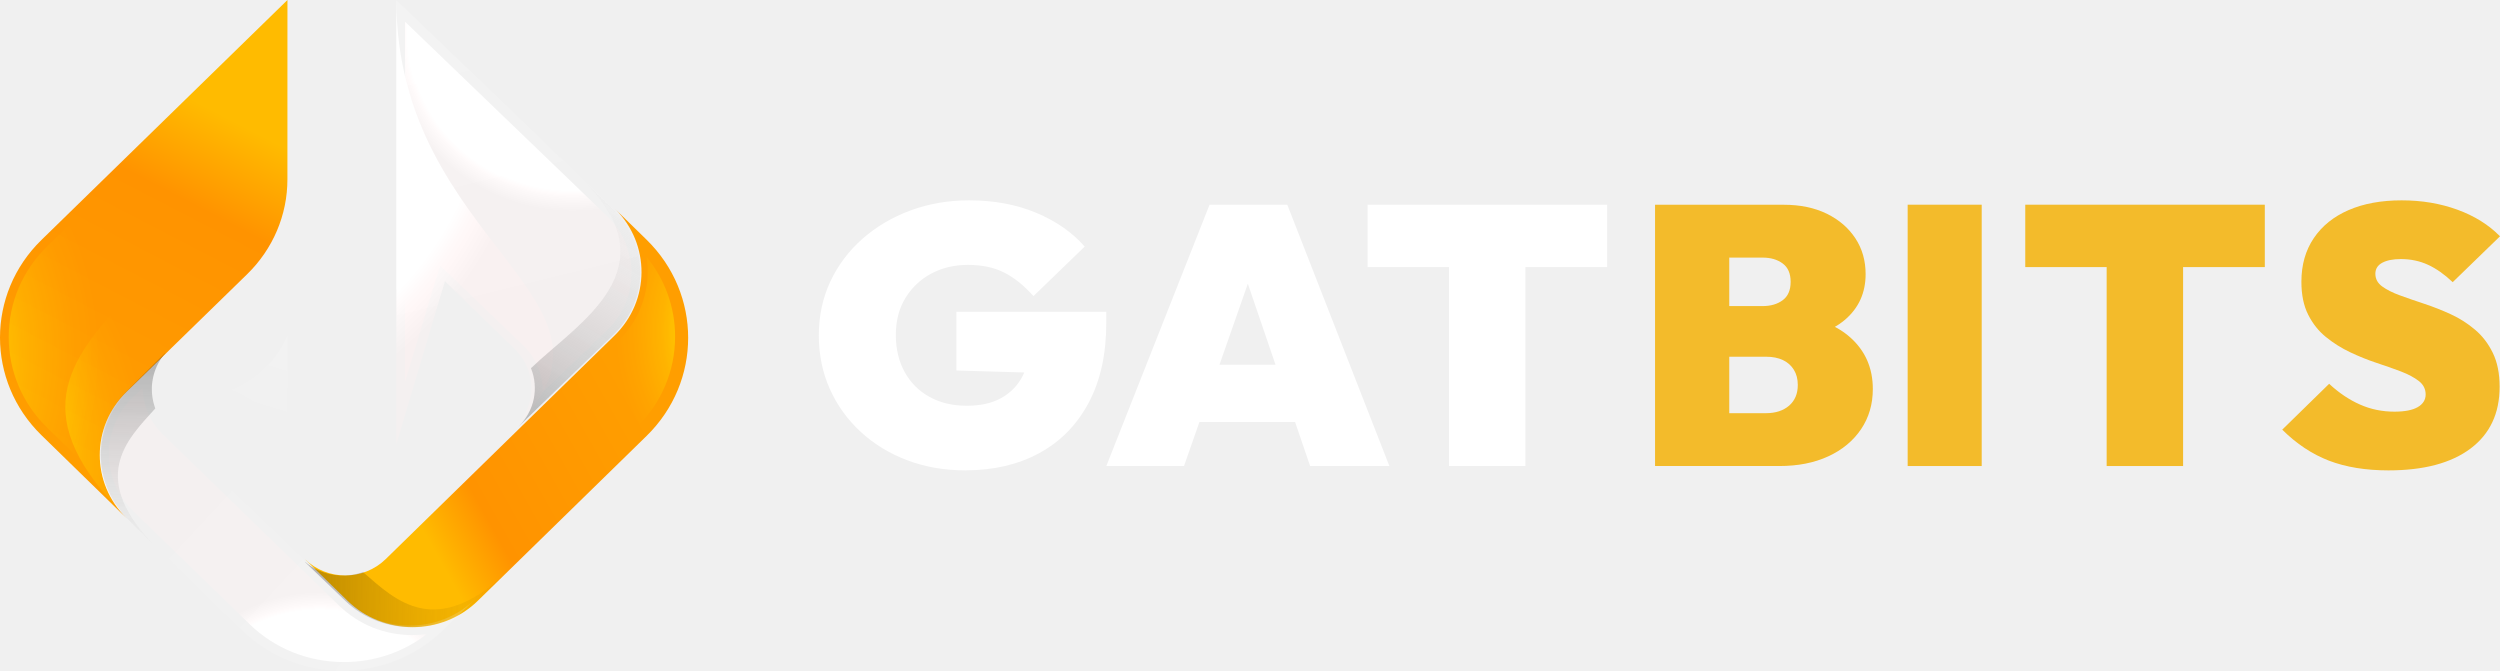
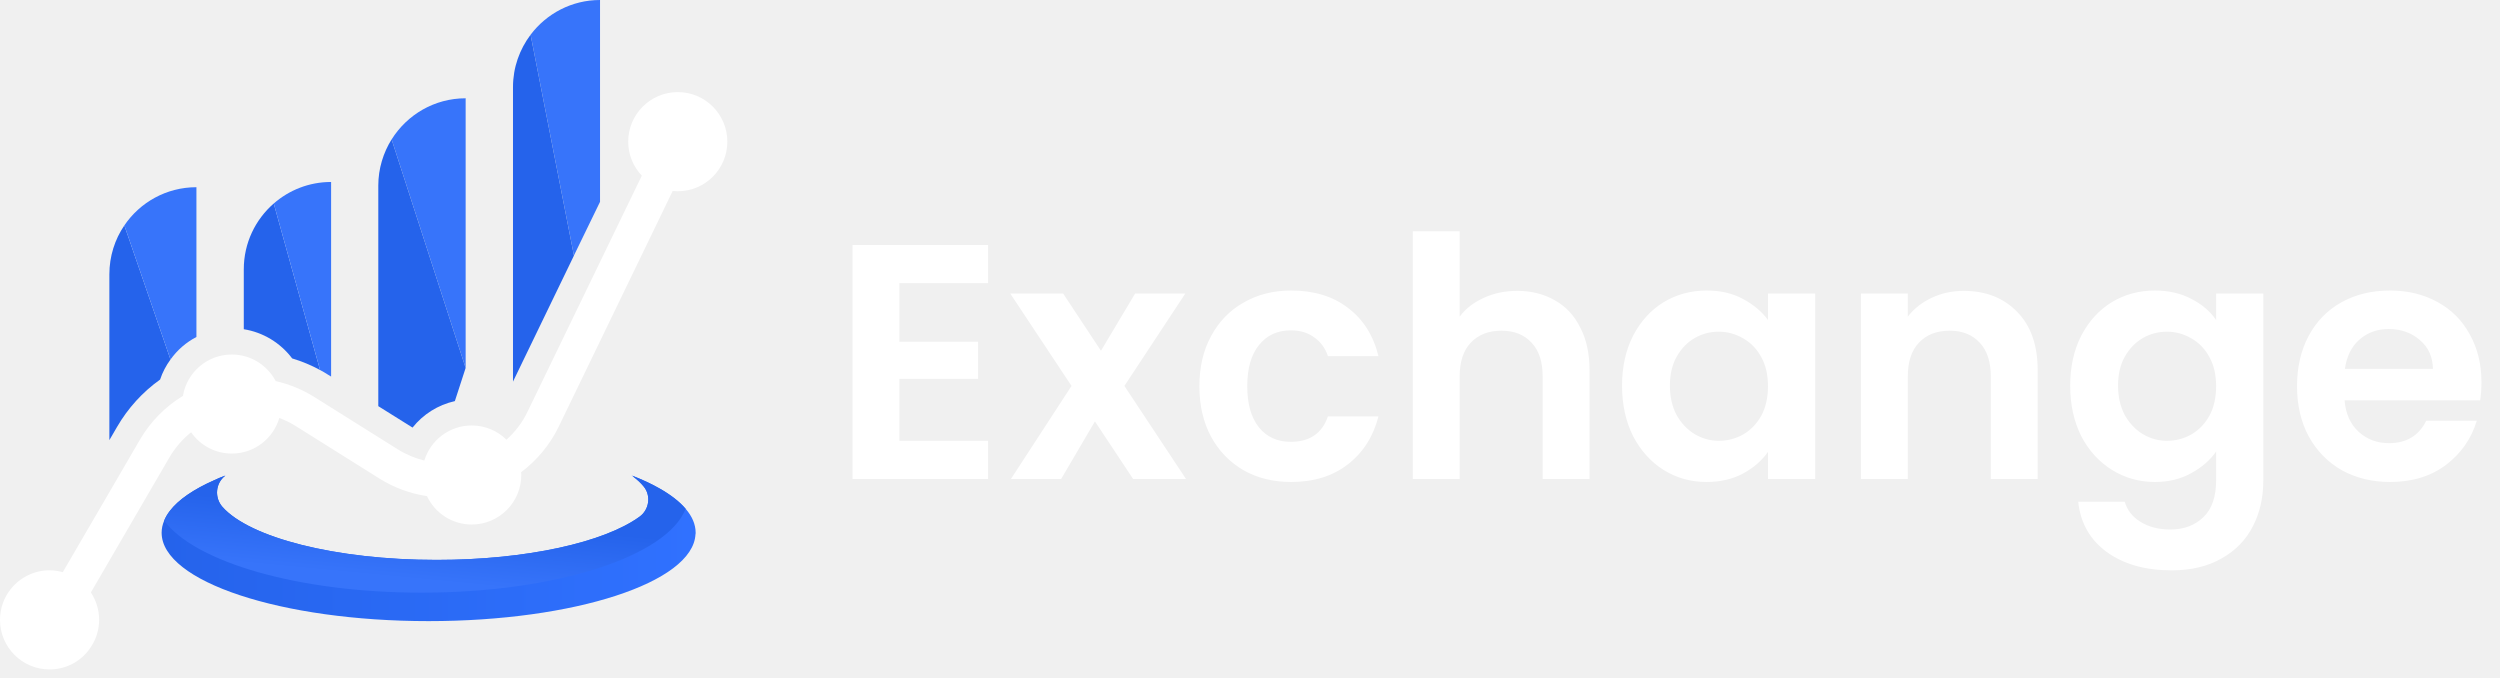
- <svg xmlns="http://www.w3.org/2000/svg" width="574" height="154" viewBox="0 0 574 154" fill="none">
-   <path d="M141.253 48.005L148.448 55.033C161.184 67.475 161.184 87.648 148.448 100.095L109.696 137.953C101.442 146.017 88.061 146.017 79.802 137.948L70 128.372C75.122 133.376 83.427 133.376 88.554 128.372L141.096 77.042C149.3 69.028 149.355 56.073 141.258 48L141.253 48.005Z" fill="url(#paint0_linear_85_16905)" />
-   <path style="mix-blend-mode:color-dodge" d="M94.461 140.991C89.446 140.991 84.728 139.083 81.179 135.619L79 133.492H79.114C83.17 133.492 86.989 131.95 89.857 129.15L141.96 78.3C147.317 73.066 149.491 65.843 148.464 59C152.703 64.189 155 70.573 155 77.305C155 85.165 151.862 92.561 146.166 98.121L107.735 135.632C104.19 139.092 99.477 141 94.461 141V140.991Z" fill="url(#paint1_radial_85_16905)" />
-   <path style="mix-blend-mode:screen" d="M109 137.644L101.657 144.758C88.935 157.075 68.322 157.084 55.604 144.767L29.18 119.167C20.936 111.18 20.945 98.23 29.18 90.252L38.316 81.405C38.454 81.263 38.596 81.129 38.725 81C38.587 81.142 38.454 81.276 38.339 81.428C35.12 85 34.325 89.905 35.943 94.136C36.582 95.807 37.585 97.366 38.969 98.707L79.155 137.644C87.399 145.631 100.756 145.631 109 137.644Z" fill="url(#paint2_linear_85_16905)" />
-   <path style="mix-blend-mode:color-dodge" d="M78.963 152C70.775 152 63.075 148.905 57.283 143.28L30.592 117.353C26.983 113.848 25 109.192 25 104.235C25 99.281 26.988 94.621 30.592 91.12L32.775 89C32.756 92.857 34.279 96.714 37.34 99.687L77.932 139.116C82.381 143.433 88.289 145.815 94.577 145.815C95.734 145.815 96.876 145.734 98 145.576C92.603 149.74 85.962 152 78.963 152Z" fill="url(#paint3_radial_85_16905)" />
-   <path d="M66 0L65.991 41.17C66 49.352 62.669 57.184 56.74 62.966L38.84 80.412C38.767 80.493 38.68 80.569 38.606 80.654L29.076 89.949C20.858 97.965 20.849 110.975 29.076 119L9.515 99.921C-3.172 87.537 -3.172 67.469 9.515 55.094L66 0Z" fill="url(#paint4_linear_85_16905)" />
-   <path style="mix-blend-mode:color-dodge" d="M10.93 98.295C5.172 92.711 2 85.281 2 77.381C2 69.481 5.172 62.051 10.93 56.467L64 5V41.025C64 48.687 60.925 55.898 55.333 61.317L37.32 78.778C37.227 78.863 37.135 78.962 37.043 79.056L27.494 88.317C23.075 92.603 20.641 98.3 20.641 104.364C20.641 105.595 20.743 106.809 20.937 108L10.93 98.295Z" fill="url(#paint5_radial_85_16905)" />
-   <path style="mix-blend-mode:screen" d="M140.756 76.728L118.488 98.111C122.325 94.426 123.305 89.06 121.447 84.506C120.811 82.914 119.817 81.429 118.479 80.14L102.268 64.573L91 102V0L118.117 26.044L133.203 40.54L140.918 47.949C149.084 55.947 149.024 68.793 140.756 76.732V76.728Z" fill="url(#paint6_linear_85_16905)" />
-   <path style="mix-blend-mode:color-dodge" d="M124.641 89.878C124.641 85.87 123.019 82.106 120.071 79.27L101.033 60.957L93 87.674V5L116.537 27.641L139.54 49.777C146.88 56.981 146.814 68.671 139.376 75.826L124.641 90V89.883V89.878Z" fill="url(#paint7_radial_85_16905)" />
-   <path style="mix-blend-mode:screen" d="M66 102L65.815 101.58C63.377 96.079 58.768 91.735 53 89.5C58.768 87.265 63.377 82.921 65.815 77.42L66 77" fill="url(#paint8_linear_85_16905)" />
-   <path style="mix-blend-mode:color-dodge" d="M66 0L65.991 41.17C66 49.352 62.69 57.184 56.798 62.966L39.01 80.412C38.937 80.493 38.85 80.569 38.777 80.654L29.306 89.949C21.139 97.965 21.13 110.975 29.306 119C-17.644 72.915 66 67.003 66 0Z" fill="url(#paint9_radial_85_16905)" />
-   <path style="mix-blend-mode:color-dodge" d="M118.188 98.111C123.297 93.151 123.297 85.109 118.179 80.14L102.145 64.573L91 102V0C91 56.442 148.472 68.703 118.183 98.111H118.188Z" fill="url(#paint10_radial_85_16905)" />
-   <path style="mix-blend-mode:multiply" d="M36.188 126L29.043 118.896C20.981 110.881 20.99 97.885 29.043 89.878L37.977 81L38 81.022C34.852 84.608 34.075 89.53 35.657 93.777C29.151 100.979 19.857 109.763 36.188 126Z" fill="url(#paint11_linear_85_16905)" />
-   <path style="mix-blend-mode:multiply" d="M117 130.812L109.581 137.957C101.209 146.019 87.635 146.01 79.273 137.957L70 129.022L70.023 129C73.768 132.147 78.909 132.925 83.344 131.343C90.867 137.849 100.042 147.143 117 130.812Z" fill="url(#paint12_linear_85_16905)" />
-   <path style="mix-blend-mode:multiply" d="M140.868 76.829L119 98C122.768 94.352 123.73 89.04 121.906 84.531C132.78 74.1 154.822 61.69 133.451 41L141.028 48.335C149.047 56.254 148.987 68.972 140.868 76.833V76.829Z" fill="url(#paint13_linear_85_16905)" />
-   <path d="M221.71 108C216.891 108 212.432 107.229 208.335 105.687C204.238 104.145 200.677 101.965 197.626 99.158C194.575 96.352 192.209 93.063 190.528 89.305C188.847 85.546 188 81.439 188 77.006C188 72.573 188.884 68.381 190.653 64.623C192.421 60.865 194.886 57.588 198.05 54.806C201.213 52.023 204.886 49.867 209.07 48.313C213.255 46.771 217.725 46 222.482 46C228.235 46 233.378 46.952 237.936 48.867C242.494 50.782 246.192 53.36 249.044 56.613L237.288 67.984C235.134 65.575 232.905 63.768 230.576 62.587C228.248 61.407 225.471 60.817 222.221 60.817C219.144 60.817 216.355 61.479 213.864 62.792C211.374 64.117 209.381 65.984 207.9 68.393C206.418 70.802 205.683 73.645 205.683 76.897C205.683 80.15 206.368 83.005 207.726 85.45C209.083 87.895 210.988 89.787 213.429 91.136C215.87 92.485 218.709 93.159 221.959 93.159C225.209 93.159 227.737 92.569 229.879 91.389C232.021 90.208 233.665 88.522 234.798 86.329C235.931 84.137 236.492 81.559 236.492 78.584L248.421 85.908L219.593 85.065V71.585H254V74.115C254 81.306 252.655 87.426 249.953 92.485C247.251 97.544 243.478 101.387 238.633 104.025C233.789 106.663 228.136 107.988 221.697 107.988L221.71 108Z" fill="white" />
-   <path d="M254.012 107L277.714 47H295.561L319 107H300.802L283.392 56.024H289.695L271.848 107H254H254.012ZM269.409 96.892V83.747H304.229V96.892H269.409Z" fill="white" />
-   <path d="M314 61.325V47H369V61.325H314ZM332.689 107V47H350.236V107H332.689Z" fill="white" />
-   <path d="M380 107V47H397.039V107H380ZM394.081 107V94.867H405.465C407.665 94.867 409.43 94.289 410.772 93.145C412.102 91.988 412.773 90.41 412.773 88.386C412.773 87.036 412.475 85.868 411.866 84.892C411.257 83.904 410.412 83.169 409.343 82.663C408.274 82.157 406.981 81.904 405.478 81.904H394.094V70.277H404.695C406.546 70.277 408.088 69.831 409.306 68.928C410.524 68.024 411.132 66.627 411.132 64.711C411.132 62.795 410.524 61.398 409.306 60.494C408.088 59.591 406.559 59.145 404.695 59.145H394.094V47.012H409.567C413.332 47.012 416.626 47.699 419.436 49.072C422.242 50.446 424.43 52.337 425.997 54.723C427.565 57.108 428.346 59.855 428.346 62.94C428.346 67.205 426.779 70.687 423.649 73.386C420.515 76.084 415.941 77.627 409.915 78.024L409.741 72.205C416.288 72.603 421.3 74.338 424.778 77.434C428.259 80.518 430 84.482 430 89.313C430 92.795 429.104 95.868 427.3 98.543C425.499 101.205 423 103.289 419.783 104.771C416.562 106.265 412.81 107 408.523 107H394.094H394.081Z" fill="#F3BB2B" />
-   <path d="M438 107V47H455V107H438Z" fill="#F3BB2B" />
-   <path d="M465 61.325V47H520V61.325H465ZM483.688 107V47H501.238V107H483.688Z" fill="#F3BB2B" />
-   <path d="M548.39 108C543.164 108 538.604 107.253 534.734 105.771C530.852 104.277 527.278 101.904 524 98.651L534.771 88.12C537.014 90.205 539.369 91.783 541.846 92.88C544.31 93.976 546.96 94.518 549.77 94.518C552.124 94.518 553.911 94.169 555.119 93.47C556.327 92.771 556.931 91.795 556.931 90.566C556.931 89.338 556.413 88.301 555.378 87.494C554.342 86.687 552.975 85.952 551.286 85.301C549.585 84.651 547.725 84 545.678 83.325C543.633 82.65 541.611 81.831 539.603 80.879C537.594 79.928 535.733 78.759 534.044 77.386C532.343 76.012 530.988 74.301 529.953 72.241C528.917 70.193 528.4 67.674 528.4 64.699C528.4 60.819 529.349 57.482 531.247 54.675C533.145 51.867 535.819 49.711 539.258 48.229C542.708 46.735 546.751 46 551.41 46C556.068 46 560.271 46.711 564.215 48.144C568.146 49.578 571.412 51.614 574 54.253L563.142 64.783C561.244 62.988 559.346 61.651 557.448 60.783C555.55 59.916 553.48 59.482 551.237 59.482C549.45 59.482 548.033 59.759 546.972 60.325C545.913 60.891 545.383 61.735 545.383 62.855C545.383 64.036 545.9 65 546.936 65.759C547.971 66.518 549.339 67.204 551.027 67.819C552.716 68.434 554.589 69.084 556.635 69.759C558.669 70.434 560.702 71.229 562.711 72.157C564.72 73.084 566.581 74.265 568.269 75.699C569.97 77.133 571.325 78.915 572.361 81.048C573.396 83.181 573.914 85.771 573.914 88.795C573.914 94.916 571.683 99.65 567.234 102.988C562.785 106.325 556.499 108 548.402 108H548.39Z" fill="#F3BB2B" />
+ <svg xmlns="http://www.w3.org/2000/svg" width="214" height="58" viewBox="0 0 214 58" fill="none">
+   <path d="M76.988 24.239V29.253H83.721V32.433H76.988V37.734H84.581V41H72.977V20.972H84.581V24.239H76.988ZM96.994 41L93.727 36.072L90.834 41H86.536L91.722 33.035L86.478 25.127H91.005L94.243 30.026L97.166 25.127H101.463L96.249 33.035L101.521 41H96.994ZM102.668 33.063C102.668 31.421 103.002 29.988 103.671 28.766C104.339 27.524 105.266 26.569 106.45 25.901C107.634 25.213 108.99 24.869 110.519 24.869C112.486 24.869 114.11 25.366 115.389 26.359C116.688 27.333 117.557 28.708 117.997 30.485H113.67C113.441 29.797 113.049 29.262 112.496 28.88C111.961 28.479 111.292 28.279 110.49 28.279C109.344 28.279 108.437 28.699 107.768 29.539C107.099 30.361 106.765 31.535 106.765 33.063C106.765 34.572 107.099 35.747 107.768 36.588C108.437 37.409 109.344 37.82 110.49 37.82C112.114 37.82 113.174 37.094 113.67 35.642H117.997C117.557 37.361 116.688 38.727 115.389 39.739C114.091 40.752 112.467 41.258 110.519 41.258C108.99 41.258 107.634 40.924 106.45 40.255C105.266 39.567 104.339 38.612 103.671 37.39C103.002 36.148 102.668 34.706 102.668 33.063ZM129.875 24.898C131.078 24.898 132.148 25.165 133.084 25.7C134.02 26.216 134.746 26.989 135.261 28.021C135.796 29.033 136.064 30.256 136.064 31.688V41H132.052V32.233C132.052 30.972 131.737 30.007 131.107 29.339C130.476 28.651 129.617 28.307 128.528 28.307C127.42 28.307 126.542 28.651 125.892 29.339C125.262 30.007 124.947 30.972 124.947 32.233V41H120.935V19.798H124.947V27.104C125.462 26.416 126.15 25.881 127.01 25.499C127.869 25.098 128.824 24.898 129.875 24.898ZM138.847 33.006C138.847 31.402 139.162 29.979 139.792 28.737C140.442 27.495 141.311 26.54 142.399 25.872C143.507 25.203 144.739 24.869 146.095 24.869C147.28 24.869 148.311 25.108 149.19 25.585C150.088 26.063 150.804 26.665 151.339 27.39V25.127H155.379V41H151.339V38.679C150.823 39.424 150.107 40.045 149.19 40.542C148.292 41.019 147.251 41.258 146.067 41.258C144.73 41.258 143.507 40.914 142.399 40.226C141.311 39.539 140.442 38.574 139.792 37.333C139.162 36.072 138.847 34.63 138.847 33.006ZM151.339 33.063C151.339 32.089 151.148 31.258 150.766 30.571C150.384 29.864 149.868 29.329 149.219 28.966C148.569 28.584 147.872 28.393 147.127 28.393C146.382 28.393 145.694 28.575 145.064 28.938C144.434 29.3 143.918 29.835 143.517 30.542C143.135 31.23 142.944 32.051 142.944 33.006C142.944 33.961 143.135 34.802 143.517 35.528C143.918 36.234 144.434 36.779 145.064 37.161C145.713 37.543 146.401 37.734 147.127 37.734C147.872 37.734 148.569 37.552 149.219 37.189C149.868 36.807 150.384 36.272 150.766 35.585C151.148 34.878 151.339 34.038 151.339 33.063ZM168.093 24.898C169.984 24.898 171.512 25.499 172.677 26.703C173.842 27.887 174.425 29.549 174.425 31.688V41H170.413V32.233C170.413 30.972 170.098 30.007 169.468 29.339C168.837 28.651 167.978 28.307 166.889 28.307C165.781 28.307 164.903 28.651 164.253 29.339C163.623 30.007 163.308 30.972 163.308 32.233V41H159.296V25.127H163.308V27.104C163.843 26.416 164.521 25.881 165.342 25.499C166.182 25.098 167.099 24.898 168.093 24.898ZM184.457 24.869C185.641 24.869 186.682 25.108 187.58 25.585C188.477 26.044 189.184 26.645 189.7 27.39V25.127H193.74V41.115C193.74 42.585 193.444 43.894 192.852 45.04C192.259 46.205 191.371 47.122 190.187 47.791C189.003 48.478 187.57 48.822 185.889 48.822C183.635 48.822 181.782 48.297 180.331 47.246C178.898 46.196 178.086 44.763 177.895 42.948H181.878C182.088 43.674 182.537 44.247 183.225 44.667C183.931 45.107 184.781 45.326 185.775 45.326C186.94 45.326 187.885 44.973 188.611 44.266C189.337 43.579 189.7 42.528 189.7 41.115V38.651C189.184 39.395 188.468 40.016 187.551 40.513C186.653 41.01 185.622 41.258 184.457 41.258C183.119 41.258 181.897 40.914 180.789 40.226C179.681 39.539 178.803 38.574 178.153 37.333C177.523 36.072 177.208 34.63 177.208 33.006C177.208 31.402 177.523 29.979 178.153 28.737C178.803 27.495 179.672 26.54 180.76 25.872C181.868 25.203 183.1 24.869 184.457 24.869ZM189.7 33.063C189.7 32.089 189.509 31.258 189.127 30.571C188.745 29.864 188.229 29.329 187.58 28.966C186.93 28.584 186.233 28.393 185.488 28.393C184.743 28.393 184.055 28.575 183.425 28.938C182.795 29.3 182.279 29.835 181.878 30.542C181.496 31.23 181.305 32.051 181.305 33.006C181.305 33.961 181.496 34.802 181.878 35.528C182.279 36.234 182.795 36.779 183.425 37.161C184.075 37.543 184.762 37.734 185.488 37.734C186.233 37.734 186.93 37.552 187.58 37.189C188.229 36.807 188.745 36.272 189.127 35.585C189.509 34.878 189.7 34.038 189.7 33.063ZM212.413 32.72C212.413 33.293 212.375 33.808 212.299 34.267H200.695C200.79 35.413 201.191 36.311 201.898 36.96C202.605 37.609 203.474 37.934 204.505 37.934C205.995 37.934 207.055 37.294 207.686 36.015H212.012C211.554 37.543 210.675 38.803 209.376 39.797C208.077 40.771 206.482 41.258 204.591 41.258C203.063 41.258 201.688 40.924 200.465 40.255C199.262 39.567 198.316 38.603 197.629 37.361C196.96 36.12 196.626 34.687 196.626 33.063C196.626 31.421 196.96 29.979 197.629 28.737C198.297 27.495 199.233 26.54 200.437 25.872C201.64 25.203 203.025 24.869 204.591 24.869C206.1 24.869 207.447 25.194 208.631 25.843C209.835 26.493 210.761 27.419 211.41 28.622C212.079 29.807 212.413 31.172 212.413 32.72ZM208.259 31.573C208.24 30.542 207.867 29.721 207.141 29.11C206.415 28.479 205.527 28.164 204.477 28.164C203.483 28.164 202.643 28.47 201.955 29.081C201.287 29.673 200.876 30.504 200.723 31.573H208.259Z" fill="white" />
+   <path d="M51.363 0V17.275L49.128 21.874L45.418 2.973C46.78 1.17 48.936 0 51.363 0Z" fill="#3774FA" />
+   <path d="M20.868 28.181V23.052C20.868 20.801 21.861 18.79 23.432 17.42L27.398 31.674C26.645 31.265 25.843 30.929 25.01 30.681C24.001 29.343 22.518 28.445 20.868 28.181Z" fill="#2563EB" />
+   <path d="M28.343 15.577V32.235C28.183 32.139 28.095 32.083 28.095 32.083C27.871 31.938 27.638 31.802 27.398 31.674L23.432 17.42C24.746 16.274 26.461 15.577 28.343 15.577Z" fill="#3774FA" />
+   <path d="M33.523 11.935L39.86 31.499V8.413C37.185 8.413 34.844 9.822 33.523 11.935Z" fill="#3774FA" />
+   <path d="M14.594 30.776C14.217 31.289 13.913 31.866 13.704 32.491C12.206 33.557 10.948 34.943 10.019 36.545L9.362 37.675V23.477C9.362 21.93 9.834 20.488 10.644 19.294L14.594 30.776Z" fill="#2563EB" />
+   <path d="M16.814 16.025V28.846C15.932 29.302 15.171 29.967 14.594 30.776L10.644 19.294C11.982 17.323 14.242 16.025 16.814 16.025Z" fill="#3774FA" />
+   <path d="M49.128 21.875V21.883L43.912 32.667V7.452C43.912 5.769 44.48 4.223 45.418 2.973L49.128 21.875Z" fill="#2563EB" />
+   <path d="M59.547 45.604C59.547 45.652 59.547 45.7 59.532 45.748C59.307 49.858 49.171 53.168 36.687 53.168C24.067 53.168 13.835 49.778 13.835 45.603C13.835 45.251 13.908 44.906 14.052 44.57C14.164 44.289 14.324 44.017 14.524 43.753C15.262 42.775 16.584 41.878 18.346 41.101C18.635 40.964 18.939 40.836 19.252 40.724C19.268 40.716 19.292 40.708 19.308 40.7C19.292 40.708 19.276 40.724 19.268 40.732C18.442 41.365 18.346 42.607 19.043 43.392C21.367 46.012 28.691 47.927 37.368 47.927C45.1 47.927 51.743 46.413 54.748 44.225C55.573 43.632 55.749 42.422 55.092 41.637C54.852 41.341 54.547 41.06 54.187 40.788C54.147 40.756 54.099 40.724 54.059 40.691C54.115 40.715 54.171 40.732 54.219 40.756C55.044 41.084 55.789 41.429 56.447 41.805C57.408 42.35 58.169 42.935 58.69 43.552C59.251 44.202 59.547 44.891 59.547 45.604Z" fill="url(#paint0_linear_97_150)" />
+   <path d="M58.69 43.553C57.12 47.615 47.601 50.732 36.086 50.732C25.566 50.732 16.704 48.128 14.052 44.57C14.164 44.29 14.324 44.017 14.524 43.753C15.262 42.775 16.584 41.878 18.346 41.101C18.635 40.965 18.939 40.837 19.252 40.724C19.252 40.724 19.26 40.724 19.268 40.732C18.443 41.365 18.346 42.607 19.044 43.392C21.367 46.013 28.691 47.927 37.368 47.927C45.101 47.927 51.743 46.413 54.748 44.225C55.573 43.633 55.749 42.422 55.093 41.637C54.852 41.341 54.548 41.06 54.187 40.788C54.203 40.78 54.211 40.772 54.219 40.756C55.045 41.084 55.79 41.429 56.447 41.806C57.408 42.351 58.169 42.936 58.69 43.553Z" fill="url(#paint1_linear_97_150)" />
+   <path d="M39.858 31.497L38.936 34.334C37.486 34.662 36.22 35.464 35.314 36.601C35.298 36.593 33.928 35.736 32.382 34.767V15.889C32.382 14.439 32.806 13.085 33.52 11.931L39.858 31.497Z" fill="#2563EB" />
+   <path d="M62.26 12.127C62.26 14.466 60.363 16.371 58.016 16.371C57.869 16.371 57.728 16.363 57.581 16.349L47.811 36.553C47.058 38.095 45.951 39.409 44.608 40.42C44.615 40.501 44.623 40.582 44.623 40.656C44.623 43.002 42.719 44.899 40.38 44.899C38.682 44.899 37.229 43.903 36.55 42.471C35.111 42.25 33.724 41.748 32.469 40.958L25.341 36.486C24.883 36.199 24.404 35.962 23.909 35.778C23.393 37.541 21.769 38.825 19.843 38.825C18.397 38.825 17.128 38.11 16.36 37.003C15.622 37.593 14.995 38.316 14.501 39.158L10.044 46.818L9.114 48.419L7.778 50.714C8.221 51.385 8.486 52.19 8.486 53.061C8.486 53.26 8.472 53.452 8.442 53.644C8.354 54.278 8.125 54.869 7.778 55.385C7.033 56.544 5.727 57.304 4.243 57.304C1.896 57.304 0 55.4 0 53.061C0 52.057 0.347 51.135 0.93 50.411C1.328 49.91 1.837 49.511 2.413 49.238C2.967 48.965 3.587 48.818 4.243 48.818C4.634 48.818 5.011 48.877 5.373 48.98L6.966 46.242L9.298 42.243L11.955 37.675C12.87 36.095 14.147 34.804 15.659 33.889C15.991 31.882 17.733 30.347 19.844 30.347C21.474 30.347 22.884 31.269 23.6 32.62C24.751 32.886 25.872 33.336 26.906 33.985L34.041 38.457C34.75 38.907 35.525 39.224 36.322 39.423C36.853 37.682 38.469 36.42 40.38 36.42C41.539 36.42 42.587 36.885 43.354 37.638C44.092 36.974 44.712 36.176 45.147 35.262L54.94 15.035C54.224 14.283 53.774 13.257 53.774 12.128C53.774 9.788 55.677 7.884 58.017 7.884C60.363 7.884 62.26 9.788 62.26 12.127Z" fill="white" />
  <defs>
-     <linearGradient id="paint0_linear_85_16905" x1="89.332" y1="112.866" x2="141.234" y2="83.646" gradientUnits="userSpaceOnUse">
-       <stop offset="0.04" stop-color="#FFBB00" />
-       <stop offset="0.28" stop-color="#FF9300" />
-       <stop offset="1" stop-color="#FF9E00" />
+     <linearGradient id="paint0_linear_97_150" x1="13.835" y1="46.93" x2="59.547" y2="46.93" gradientUnits="userSpaceOnUse">
+       <stop stop-color="#2563EB" />
+       <stop offset="1" stop-color="#3071FF" />
    </linearGradient>
-     <radialGradient id="paint1_radial_85_16905" cx="0" cy="0" r="1" gradientUnits="userSpaceOnUse" gradientTransform="translate(189.248 75.91) scale(63.8046 62.2768)">
-       <stop stop-color="white" />
-       <stop offset="0.14" stop-color="#BEBDBD" />
-       <stop offset="0.31" stop-color="#7D7B7B" />
-       <stop offset="0.46" stop-color="#484646" />
-       <stop offset="0.58" stop-color="#231F1F" />
-       <stop offset="0.69" stop-color="#0C0808" />
-       <stop offset="0.75" stop-color="#040000" />
-     </radialGradient>
-     <linearGradient id="paint2_linear_85_16905" x1="88.323" y1="146.477" x2="27.245" y2="89.815" gradientUnits="userSpaceOnUse">
-       <stop stop-color="#2D2D2D" />
-       <stop offset="0.72" />
-       <stop offset="0.98" />
-     </linearGradient>
-     <radialGradient id="paint3_radial_85_16905" cx="0" cy="0" r="1" gradientUnits="userSpaceOnUse" gradientTransform="translate(73.4082 172.567) scale(50.2797 48.8391)">
-       <stop stop-color="white" />
-       <stop offset="0.14" stop-color="#BEBDBD" />
-       <stop offset="0.31" stop-color="#7D7B7B" />
-       <stop offset="0.46" stop-color="#484646" />
-       <stop offset="0.58" stop-color="#231F1F" />
-       <stop offset="0.69" stop-color="#0C0808" />
-       <stop offset="0.75" stop-color="#040000" />
-     </radialGradient>
-     <linearGradient id="paint4_linear_85_16905" x1="53.18" y1="23.541" x2="12.238" y2="102.33" gradientUnits="userSpaceOnUse">
-       <stop offset="0.04" stop-color="#FFBB00" />
-       <stop offset="0.28" stop-color="#FF9300" />
-       <stop offset="1" stop-color="#FF9E00" />
-     </linearGradient>
-     <radialGradient id="paint5_radial_85_16905" cx="0" cy="0" r="1" gradientUnits="userSpaceOnUse" gradientTransform="translate(-53.4988 81.4562) scale(101.697 98.6333)">
-       <stop stop-color="white" />
-       <stop offset="0.14" stop-color="#BEBDBD" />
-       <stop offset="0.31" stop-color="#7D7B7B" />
-       <stop offset="0.46" stop-color="#484646" />
-       <stop offset="0.58" stop-color="#231F1F" />
-       <stop offset="0.69" stop-color="#0C0808" />
-       <stop offset="0.75" stop-color="#040000" />
-     </radialGradient>
-     <linearGradient id="paint6_linear_85_16905" x1="101.209" y1="13.925" x2="123.391" y2="104.376" gradientUnits="userSpaceOnUse">
-       <stop stop-color="#2D2D2D" />
-       <stop offset="0.72" />
-       <stop offset="0.98" />
-     </linearGradient>
-     <radialGradient id="paint7_radial_85_16905" cx="0" cy="0" r="1" gradientUnits="userSpaceOnUse" gradientTransform="translate(131.516 7.67343) scale(56.6496 54.492)">
-       <stop stop-color="white" />
-       <stop offset="0.14" stop-color="#BEBDBD" />
-       <stop offset="0.31" stop-color="#7D7B7B" />
-       <stop offset="0.46" stop-color="#484646" />
-       <stop offset="0.58" stop-color="#231F1F" />
-       <stop offset="0.69" stop-color="#0C0808" />
-       <stop offset="0.75" stop-color="#040000" />
-     </radialGradient>
-     <linearGradient id="paint8_linear_85_16905" x1="66.433" y1="74.557" x2="56.883" y2="106.145" gradientUnits="userSpaceOnUse">
-       <stop stop-color="#2D2D2D" />
-       <stop offset="0.72" />
-       <stop offset="0.98" />
-     </linearGradient>
-     <radialGradient id="paint9_radial_85_16905" cx="0" cy="0" r="1" gradientUnits="userSpaceOnUse" gradientTransform="translate(-39.7823 105.251) scale(98.149 96.3313)">
-       <stop stop-color="white" />
-       <stop offset="0.14" stop-color="#BEBDBD" />
-       <stop offset="0.31" stop-color="#7D7B7B" />
-       <stop offset="0.46" stop-color="#484646" />
-       <stop offset="0.58" stop-color="#231F1F" />
-       <stop offset="0.69" stop-color="#0C0808" />
-       <stop offset="0.75" stop-color="#040000" />
-     </radialGradient>
-     <radialGradient id="paint10_radial_85_16905" cx="0" cy="0" r="1" gradientUnits="userSpaceOnUse" gradientTransform="translate(31.3177 12.8147) scale(123.536 119.94)">
-       <stop stop-color="white" />
-       <stop offset="0.14" stop-color="#BEBDBD" />
-       <stop offset="0.31" stop-color="#7D7B7B" />
-       <stop offset="0.46" stop-color="#484646" />
-       <stop offset="0.58" stop-color="#231F1F" />
-       <stop offset="0.69" stop-color="#0C0808" />
-       <stop offset="0.75" stop-color="#040000" />
-     </radialGradient>
-     <linearGradient id="paint11_linear_85_16905" x1="30.275" y1="72.023" x2="30.995" y2="139.206" gradientUnits="userSpaceOnUse">
-       <stop stop-color="#A4A4A4" />
-       <stop offset="1" stop-color="white" stop-opacity="0" />
-     </linearGradient>
-     <linearGradient id="paint12_linear_85_16905" x1="60.629" y1="136.72" x2="130.797" y2="135.935" gradientUnits="userSpaceOnUse">
-       <stop stop-color="#A4A4A4" />
-       <stop offset="1" stop-color="white" stop-opacity="0" />
-     </linearGradient>
-     <linearGradient id="paint13_linear_85_16905" x1="106.994" y1="106.854" x2="149.303" y2="35.912" gradientUnits="userSpaceOnUse">
-       <stop stop-color="#A4A4A4" />
-       <stop offset="1" stop-color="white" stop-opacity="0" />
+     <linearGradient id="paint1_linear_97_150" x1="36.362" y1="44.151" x2="35.837" y2="49.659" gradientUnits="userSpaceOnUse">
+       <stop stop-color="#2563EB" />
+       <stop offset="1" stop-color="#3774FA" />
    </linearGradient>
  </defs>
</svg>
